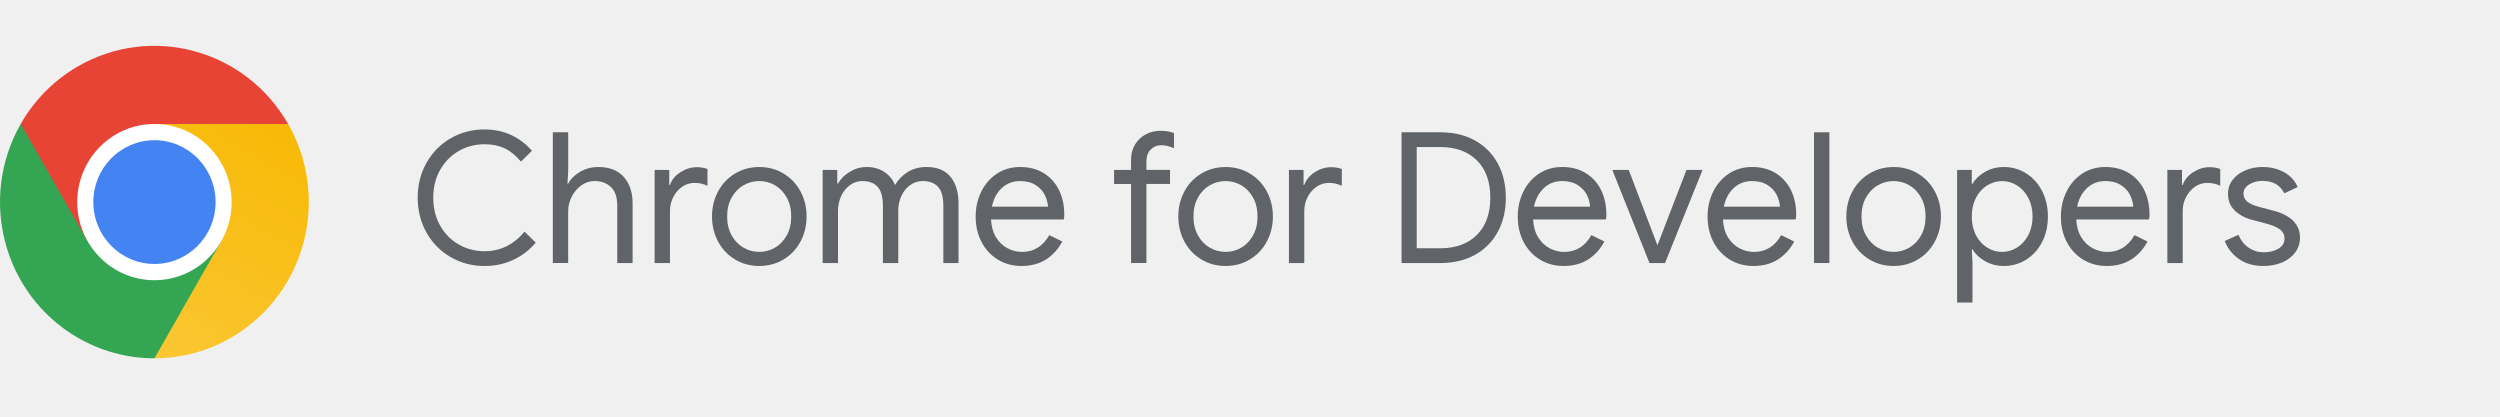
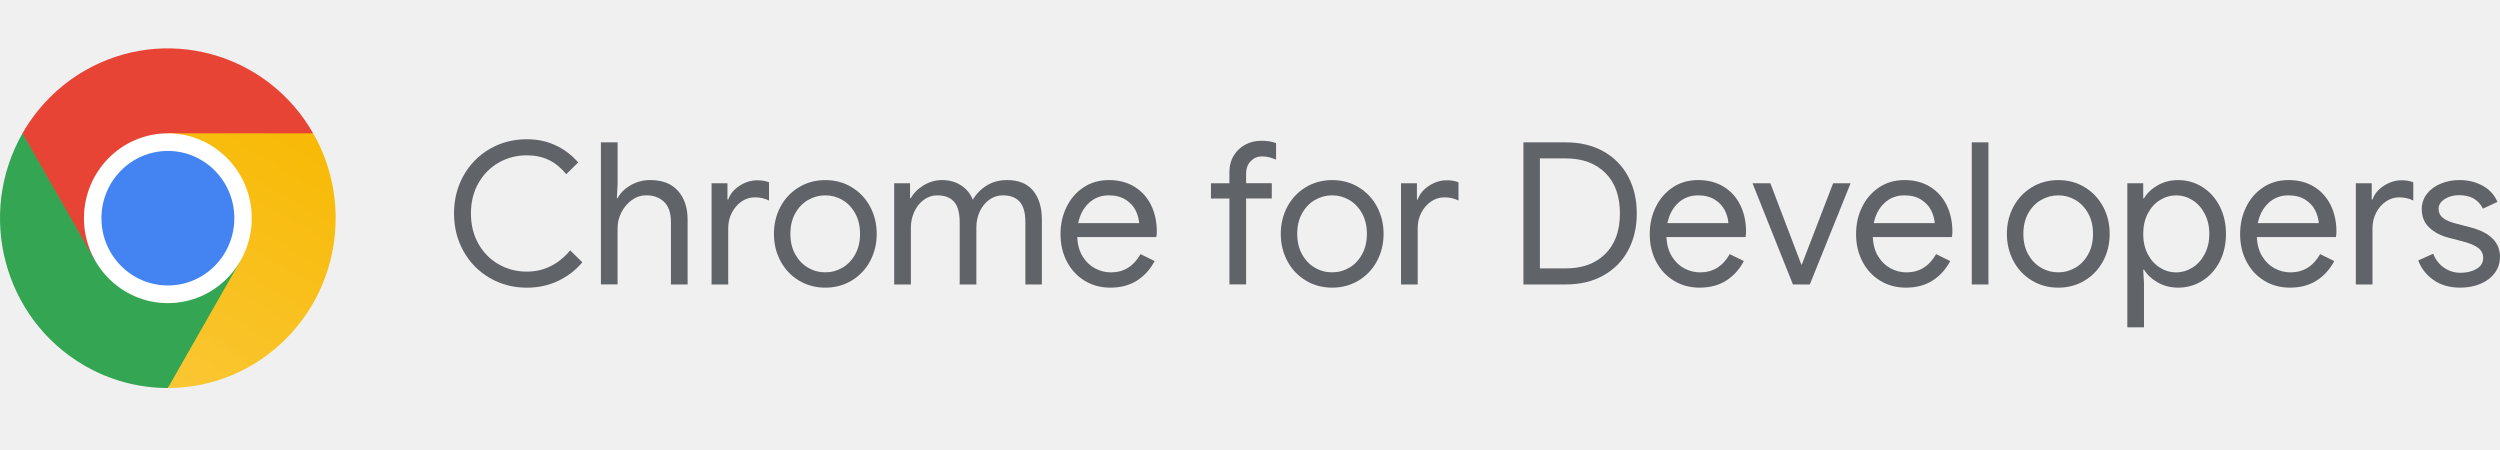
- <svg xmlns="http://www.w3.org/2000/svg" width="240" height="40" viewBox="0 0 200 26" fill="none">
+ <svg xmlns="http://www.w3.org/2000/svg" width="200" height="36" viewBox="0 0 184 26" fill="none">
  <g clip-path="url(#clip0_399_8764)">
    <path d="M36.043 16.896C35.225 16.42 34.581 15.764 34.115 14.932C33.65 14.099 33.416 13.173 33.416 12.149C33.416 11.126 33.65 10.199 34.115 9.367C34.581 8.534 35.225 7.879 36.043 7.403C36.861 6.927 37.77 6.688 38.772 6.688C39.543 6.688 40.247 6.837 40.888 7.134C41.529 7.43 42.084 7.851 42.556 8.396L41.677 9.259C41.281 8.783 40.852 8.431 40.384 8.208C39.918 7.985 39.381 7.872 38.775 7.872C38.025 7.872 37.336 8.049 36.711 8.405C36.086 8.762 35.588 9.263 35.218 9.909C34.847 10.558 34.661 11.305 34.661 12.152C34.661 12.998 34.847 13.745 35.218 14.394C35.588 15.042 36.086 15.544 36.711 15.898C37.336 16.254 38.025 16.431 38.775 16.431C40.025 16.431 41.088 15.909 41.965 14.867L42.861 15.744C42.379 16.319 41.788 16.774 41.086 17.11C40.384 17.445 39.613 17.613 38.777 17.613C37.775 17.613 36.865 17.374 36.047 16.898L36.043 16.896Z" fill="#606367" />
    <path d="M44.229 6.917H45.456V9.999L45.399 11.022H45.456C45.658 10.643 45.979 10.325 46.415 10.072C46.854 9.819 47.331 9.693 47.852 9.693C48.747 9.693 49.429 9.957 49.902 10.488C50.372 11.02 50.608 11.723 50.608 12.6V17.376H49.381V12.788C49.381 12.117 49.213 11.62 48.877 11.298C48.54 10.976 48.102 10.815 47.563 10.815C47.179 10.815 46.824 10.932 46.502 11.165C46.179 11.397 45.924 11.7 45.736 12.071C45.547 12.441 45.454 12.825 45.454 13.225V17.374H44.227V6.917H44.229Z" fill="#606367" />
    <path d="M52.37 9.927H53.54V11.126H53.597C53.74 10.716 54.02 10.378 54.433 10.111C54.847 9.845 55.281 9.709 55.733 9.709C56.07 9.709 56.358 9.757 56.599 9.856V11.199C56.29 11.043 55.945 10.965 55.561 10.965C55.204 10.965 54.877 11.066 54.579 11.271C54.281 11.475 54.042 11.751 53.865 12.096C53.688 12.441 53.597 12.814 53.597 13.214V17.376H52.37V9.925V9.927Z" fill="#606367" />
    <path d="M58.795 17.084C58.218 16.735 57.767 16.256 57.445 15.654C57.122 15.049 56.961 14.382 56.961 13.653C56.961 12.924 57.122 12.255 57.445 11.652C57.767 11.047 58.218 10.572 58.795 10.222C59.372 9.872 60.022 9.695 60.745 9.695C61.467 9.695 62.115 9.87 62.692 10.222C63.27 10.572 63.72 11.05 64.042 11.652C64.365 12.257 64.526 12.924 64.526 13.653C64.526 14.382 64.365 15.051 64.042 15.654C63.72 16.259 63.27 16.735 62.692 17.084C62.115 17.434 61.465 17.611 60.745 17.611C60.024 17.611 59.374 17.436 58.795 17.084ZM62.006 16.141C62.395 15.914 62.708 15.585 62.945 15.155C63.181 14.727 63.299 14.226 63.299 13.651C63.299 13.076 63.181 12.575 62.945 12.147C62.708 11.719 62.397 11.39 62.006 11.16C61.615 10.932 61.195 10.818 60.742 10.818C60.29 10.818 59.867 10.932 59.472 11.16C59.077 11.39 58.763 11.719 58.526 12.147C58.29 12.575 58.172 13.076 58.172 13.651C58.172 14.226 58.29 14.727 58.526 15.155C58.763 15.582 59.077 15.911 59.472 16.141C59.867 16.371 60.29 16.484 60.742 16.484C61.195 16.484 61.615 16.369 62.006 16.141Z" fill="#606367" />
    <path d="M65.811 9.928H66.981V11.023H67.038C67.249 10.643 67.567 10.326 67.99 10.073C68.413 9.82 68.861 9.693 69.333 9.693C69.872 9.693 70.342 9.824 70.74 10.087C71.14 10.349 71.426 10.701 71.599 11.138C71.858 10.698 72.204 10.349 72.631 10.087C73.058 9.824 73.556 9.693 74.124 9.693C74.972 9.693 75.608 9.953 76.038 10.475C76.465 10.997 76.681 11.706 76.681 12.6V17.377H75.467V12.789C75.467 12.097 75.326 11.595 75.049 11.285C74.769 10.974 74.356 10.818 73.808 10.818C73.442 10.818 73.111 10.926 72.813 11.14C72.515 11.354 72.281 11.641 72.113 12.002C71.945 12.363 71.861 12.752 71.861 13.171V17.377H70.633V12.805C70.633 12.103 70.495 11.598 70.215 11.285C69.936 10.974 69.526 10.818 68.988 10.818C68.622 10.818 68.29 10.928 67.992 11.147C67.695 11.365 67.46 11.657 67.292 12.023C67.124 12.389 67.04 12.78 67.04 13.198V17.377H65.813V9.926L65.811 9.928Z" fill="#606367" />
    <path d="M79.829 17.101C79.269 16.76 78.835 16.289 78.522 15.691C78.208 15.093 78.054 14.417 78.054 13.667C78.054 12.918 78.201 12.285 78.495 11.68C78.788 11.075 79.204 10.595 79.742 10.234C80.281 9.873 80.906 9.693 81.62 9.693C82.333 9.693 82.967 9.857 83.497 10.183C84.026 10.51 84.433 10.96 84.717 11.535C85.001 12.11 85.142 12.768 85.142 13.509C85.142 13.653 85.129 13.782 85.099 13.888H79.281C79.31 14.454 79.445 14.93 79.685 15.318C79.926 15.707 80.231 15.999 80.601 16.195C80.972 16.39 81.358 16.487 81.763 16.487C82.706 16.487 83.433 16.038 83.942 15.144L84.981 15.654C84.663 16.259 84.233 16.735 83.69 17.085C83.147 17.434 82.49 17.611 81.719 17.611C81.017 17.611 80.385 17.441 79.829 17.101ZM83.842 12.865C83.822 12.554 83.735 12.241 83.583 11.929C83.428 11.618 83.185 11.354 82.853 11.14C82.522 10.926 82.106 10.818 81.606 10.818C81.029 10.818 80.54 11.007 80.14 11.381C79.74 11.756 79.479 12.251 79.354 12.865H83.842Z" fill="#606367" />
    <path d="M90.483 11.052H89.126V9.927H90.483V9.125C90.483 8.658 90.59 8.249 90.801 7.897C91.013 7.547 91.297 7.276 91.653 7.085C92.01 6.894 92.403 6.8 92.838 6.8C93.272 6.8 93.612 6.857 93.919 6.975V8.187C93.747 8.118 93.583 8.062 93.428 8.019C93.274 7.975 93.092 7.952 92.881 7.952C92.562 7.952 92.29 8.067 92.058 8.295C91.826 8.525 91.713 8.842 91.713 9.251V9.923H93.603V11.047H91.713V17.372H90.485V11.047L90.483 11.052Z" fill="#606367" />
    <path d="M96.099 17.084C95.522 16.735 95.072 16.256 94.749 15.654C94.426 15.049 94.265 14.382 94.265 13.653C94.265 12.924 94.426 12.255 94.749 11.652C95.072 11.047 95.522 10.572 96.099 10.222C96.676 9.872 97.326 9.695 98.049 9.695C98.772 9.695 99.419 9.87 99.996 10.222C100.574 10.572 101.024 11.05 101.346 11.652C101.669 12.257 101.831 12.924 101.831 13.653C101.831 14.382 101.669 15.051 101.346 15.654C101.024 16.259 100.574 16.735 99.996 17.084C99.419 17.434 98.769 17.611 98.049 17.611C97.328 17.611 96.678 17.436 96.099 17.084ZM99.31 16.141C99.699 15.914 100.012 15.585 100.249 15.155C100.485 14.727 100.603 14.226 100.603 13.651C100.603 13.076 100.485 12.575 100.249 12.147C100.012 11.719 99.701 11.39 99.31 11.16C98.919 10.932 98.499 10.818 98.046 10.818C97.594 10.818 97.171 10.932 96.776 11.16C96.381 11.39 96.067 11.719 95.831 12.147C95.594 12.575 95.476 13.076 95.476 13.651C95.476 14.226 95.594 14.727 95.831 15.155C96.067 15.582 96.381 15.911 96.776 16.141C97.171 16.371 97.594 16.484 98.046 16.484C98.499 16.484 98.919 16.369 99.31 16.141Z" fill="#606367" />
    <path d="M103.115 9.927H104.285V11.126H104.342C104.485 10.716 104.765 10.378 105.178 10.111C105.592 9.845 106.026 9.709 106.478 9.709C106.815 9.709 107.103 9.757 107.344 9.856V11.199C107.035 11.043 106.69 10.965 106.305 10.965C105.949 10.965 105.621 11.066 105.324 11.271C105.026 11.475 104.787 11.751 104.61 12.096C104.433 12.441 104.342 12.814 104.342 13.214V17.376H103.115V9.925V9.927Z" fill="#606367" />
    <path d="M112.124 6.917H115.242C116.301 6.917 117.224 7.138 118.014 7.582C118.803 8.025 119.41 8.642 119.833 9.431C120.255 10.219 120.467 11.125 120.467 12.146C120.467 13.168 120.255 14.074 119.833 14.862C119.41 15.651 118.803 16.268 118.014 16.711C117.226 17.155 116.301 17.376 115.242 17.376H112.124V6.917ZM115.242 16.194C116.464 16.194 117.433 15.838 118.151 15.127C118.867 14.416 119.226 13.423 119.226 12.146C119.226 10.87 118.867 9.877 118.151 9.166C117.433 8.455 116.464 8.099 115.242 8.099H113.337V16.192H115.242V16.194Z" fill="#606367" />
    <path d="M123.196 17.101C122.637 16.76 122.203 16.289 121.889 15.691C121.576 15.093 121.421 14.417 121.421 13.667C121.421 12.918 121.569 12.285 121.862 11.68C122.155 11.075 122.571 10.595 123.11 10.234C123.648 9.873 124.273 9.693 124.987 9.693C125.701 9.693 126.335 9.857 126.864 10.183C127.394 10.51 127.801 10.96 128.085 11.535C128.369 12.11 128.51 12.768 128.51 13.509C128.51 13.653 128.496 13.782 128.467 13.888H122.648C122.678 14.454 122.812 14.93 123.053 15.318C123.294 15.707 123.598 15.999 123.969 16.195C124.339 16.39 124.726 16.487 125.13 16.487C126.073 16.487 126.801 16.038 127.31 15.144L128.348 15.654C128.03 16.259 127.601 16.735 127.058 17.085C126.514 17.434 125.858 17.611 125.087 17.611C124.385 17.611 123.753 17.441 123.196 17.101ZM127.21 12.865C127.189 12.554 127.103 12.241 126.951 11.929C126.796 11.618 126.553 11.354 126.221 11.14C125.889 10.926 125.473 10.818 124.973 10.818C124.396 10.818 123.908 11.007 123.508 11.381C123.108 11.756 122.846 12.251 122.721 12.865H127.21Z" fill="#606367" />
    <path d="M128.985 9.928H130.298L132.58 15.916H132.61L134.919 9.928H136.203L133.201 17.379H131.96L128.985 9.928Z" fill="#606367" />
    <path d="M138.382 17.101C137.823 16.76 137.389 16.289 137.076 15.691C136.762 15.093 136.607 14.417 136.607 13.667C136.607 12.918 136.755 12.285 137.048 11.68C137.342 11.075 137.757 10.595 138.296 10.234C138.835 9.873 139.46 9.693 140.173 9.693C140.887 9.693 141.521 9.857 142.051 10.183C142.58 10.51 142.987 10.96 143.271 11.535C143.555 12.11 143.696 12.768 143.696 13.509C143.696 13.653 143.682 13.782 143.653 13.888H137.835C137.864 14.454 137.998 14.93 138.239 15.318C138.48 15.707 138.785 15.999 139.155 16.195C139.526 16.39 139.912 16.487 140.316 16.487C141.26 16.487 141.987 16.038 142.496 15.144L143.535 15.654C143.216 16.259 142.787 16.735 142.244 17.085C141.701 17.434 141.044 17.611 140.273 17.611C139.571 17.611 138.939 17.441 138.382 17.101ZM142.396 12.865C142.376 12.554 142.289 12.241 142.137 11.929C141.982 11.618 141.739 11.354 141.407 11.14C141.076 10.926 140.66 10.818 140.16 10.818C139.582 10.818 139.094 11.007 138.694 11.381C138.294 11.756 138.032 12.251 137.907 12.865H142.396Z" fill="#606367" />
    <path d="M145.123 6.917H146.35V17.376H145.123V6.917Z" fill="#606367" />
    <path d="M149.541 17.084C148.964 16.735 148.514 16.256 148.191 15.654C147.869 15.049 147.707 14.382 147.707 13.653C147.707 12.924 147.869 12.255 148.191 11.652C148.514 11.047 148.964 10.572 149.541 10.222C150.119 9.872 150.769 9.695 151.491 9.695C152.214 9.695 152.862 9.87 153.439 10.222C154.016 10.572 154.466 11.05 154.789 11.652C155.112 12.257 155.273 12.924 155.273 13.653C155.273 14.382 155.112 15.051 154.789 15.654C154.466 16.259 154.016 16.735 153.439 17.084C152.862 17.434 152.212 17.611 151.491 17.611C150.771 17.611 150.121 17.436 149.541 17.084ZM152.753 16.141C153.141 15.914 153.455 15.585 153.691 15.155C153.928 14.727 154.046 14.226 154.046 13.651C154.046 13.076 153.928 12.575 153.691 12.147C153.455 11.719 153.144 11.39 152.753 11.16C152.362 10.932 151.941 10.818 151.489 10.818C151.037 10.818 150.614 10.932 150.219 11.16C149.823 11.39 149.51 11.719 149.273 12.147C149.037 12.575 148.919 13.076 148.919 13.651C148.919 14.226 149.037 14.727 149.273 15.155C149.51 15.582 149.823 15.911 150.219 16.141C150.614 16.371 151.037 16.484 151.489 16.484C151.941 16.484 152.362 16.369 152.753 16.141Z" fill="#606367" />
    <path d="M156.571 9.928H157.741V11.038H157.798C158.019 10.659 158.355 10.339 158.8 10.082C159.248 9.824 159.75 9.695 160.309 9.695C160.964 9.695 161.559 9.865 162.1 10.206C162.639 10.546 163.062 11.02 163.371 11.623C163.678 12.227 163.832 12.903 163.832 13.653C163.832 14.403 163.678 15.093 163.371 15.691C163.062 16.288 162.639 16.76 162.1 17.1C161.562 17.441 160.964 17.611 160.309 17.611C159.75 17.611 159.248 17.482 158.8 17.224C158.353 16.967 158.019 16.652 157.798 16.282H157.741L157.798 17.305V20.534H156.571V9.928ZM161.364 16.137C161.739 15.902 162.039 15.569 162.266 15.136C162.491 14.704 162.605 14.21 162.605 13.653C162.605 13.097 162.491 12.604 162.266 12.17C162.039 11.737 161.739 11.404 161.364 11.169C160.989 10.935 160.589 10.82 160.166 10.82C159.743 10.82 159.343 10.937 158.968 11.169C158.594 11.402 158.296 11.735 158.073 12.163C157.853 12.591 157.741 13.087 157.741 13.653C157.741 14.219 157.853 14.716 158.073 15.143C158.294 15.571 158.594 15.902 158.968 16.137C159.343 16.371 159.743 16.486 160.166 16.486C160.589 16.486 160.989 16.369 161.364 16.137Z" fill="#606367" />
    <path d="M166.648 17.101C166.089 16.76 165.655 16.289 165.341 15.691C165.028 15.093 164.873 14.417 164.873 13.667C164.873 12.918 165.021 12.285 165.314 11.68C165.607 11.075 166.023 10.595 166.562 10.234C167.1 9.873 167.725 9.693 168.439 9.693C169.152 9.693 169.787 9.857 170.316 10.183C170.846 10.51 171.252 10.96 171.537 11.535C171.821 12.11 171.962 12.768 171.962 13.509C171.962 13.653 171.948 13.782 171.918 13.888H166.1C166.13 14.454 166.264 14.93 166.505 15.318C166.746 15.707 167.05 15.999 167.421 16.195C167.791 16.39 168.177 16.487 168.582 16.487C169.525 16.487 170.252 16.038 170.762 15.144L171.8 15.654C171.482 16.259 171.052 16.735 170.509 17.085C169.966 17.434 169.309 17.611 168.539 17.611C167.837 17.611 167.205 17.441 166.648 17.101ZM170.662 12.865C170.641 12.554 170.555 12.241 170.402 11.929C170.248 11.618 170.005 11.354 169.673 11.14C169.341 10.926 168.925 10.818 168.425 10.818C167.848 10.818 167.359 11.007 166.959 11.381C166.559 11.756 166.298 12.251 166.173 12.865H170.662Z" fill="#606367" />
    <path d="M173.389 9.927H174.559V11.126H174.616C174.759 10.716 175.039 10.378 175.452 10.111C175.866 9.845 176.3 9.709 176.752 9.709C177.089 9.709 177.377 9.757 177.618 9.856V11.199C177.309 11.043 176.964 10.965 176.58 10.965C176.223 10.965 175.896 11.066 175.598 11.271C175.3 11.475 175.061 11.751 174.884 12.096C174.707 12.441 174.616 12.814 174.616 13.214V17.376H173.389V9.925V9.927Z" fill="#606367" />
    <path d="M179.107 17.05C178.577 16.675 178.202 16.195 177.982 15.611L179.08 15.114C179.261 15.562 179.534 15.907 179.895 16.151C180.257 16.395 180.652 16.517 181.086 16.517C181.548 16.517 181.943 16.422 182.27 16.231C182.598 16.041 182.761 15.771 182.761 15.42C182.761 15.109 182.632 14.856 182.37 14.668C182.111 14.477 181.702 14.316 181.143 14.178L180.248 13.943C179.661 13.798 179.18 13.55 178.805 13.198C178.43 12.848 178.241 12.396 178.241 11.839C178.241 11.411 178.368 11.034 178.623 10.707C178.877 10.381 179.218 10.13 179.641 9.956C180.064 9.781 180.52 9.693 181.011 9.693C181.657 9.693 182.232 9.834 182.736 10.117C183.241 10.399 183.6 10.793 183.811 11.301L182.743 11.798C182.416 11.135 181.834 10.804 180.995 10.804C180.591 10.804 180.239 10.898 179.934 11.089C179.632 11.28 179.48 11.519 179.48 11.811C179.48 12.085 179.586 12.306 179.798 12.476C180.009 12.646 180.327 12.784 180.75 12.892L181.818 13.171C182.541 13.357 183.084 13.63 183.45 13.996C183.816 14.362 183.998 14.808 183.998 15.332C183.998 15.79 183.868 16.192 183.609 16.537C183.35 16.882 182.998 17.149 182.555 17.333C182.111 17.517 181.62 17.611 181.082 17.611C180.293 17.611 179.634 17.423 179.105 17.048L179.107 17.05Z" fill="#606367" />
    <path d="M23.047 6.251C19.636 0.274 12.082 -1.775 6.175 1.677C4.298 2.774 2.739 4.351 1.655 6.251L2.395 19.75L23.047 6.251Z" fill="#E84436" />
    <path d="M7.004 15.624L1.657 6.251C-1.755 12.23 0.27 19.874 6.177 23.324C8.054 24.421 10.184 24.998 12.352 24.998L24.456 12.499L7.002 15.624H7.004Z" fill="#34A653" />
    <path d="M17.702 15.624L12.354 24.998C19.177 24.998 24.704 19.398 24.704 12.497C24.704 10.303 24.134 8.151 23.05 6.251H12.354L17.702 15.624Z" fill="url(#paint0_linear_399_8764)" />
    <path d="M12.354 18.75C15.766 18.75 18.529 15.951 18.529 12.501C18.529 9.052 15.763 6.253 12.354 6.253C8.945 6.253 6.179 9.052 6.179 12.501C6.179 15.951 8.945 18.75 12.354 18.75Z" fill="white" />
    <path d="M12.354 17.45C15.057 17.45 17.245 15.235 17.247 12.501C17.247 9.767 15.059 7.552 12.357 7.55C9.654 7.55 7.466 9.767 7.466 12.501C7.466 15.233 9.657 17.45 12.357 17.45H12.354Z" fill="#4383F2" />
  </g>
  <defs>
    <linearGradient id="paint0_linear_399_8764" x1="10.557" y1="25.003" x2="21.445" y2="6.399" gradientUnits="userSpaceOnUse">
      <stop stop-color="#FAC735" />
      <stop offset="1" stop-color="#F8BA07" />
    </linearGradient>
    <clipPath id="clip0_399_8764">
      <rect width="184" height="25" fill="white" />
    </clipPath>
  </defs>
</svg>
